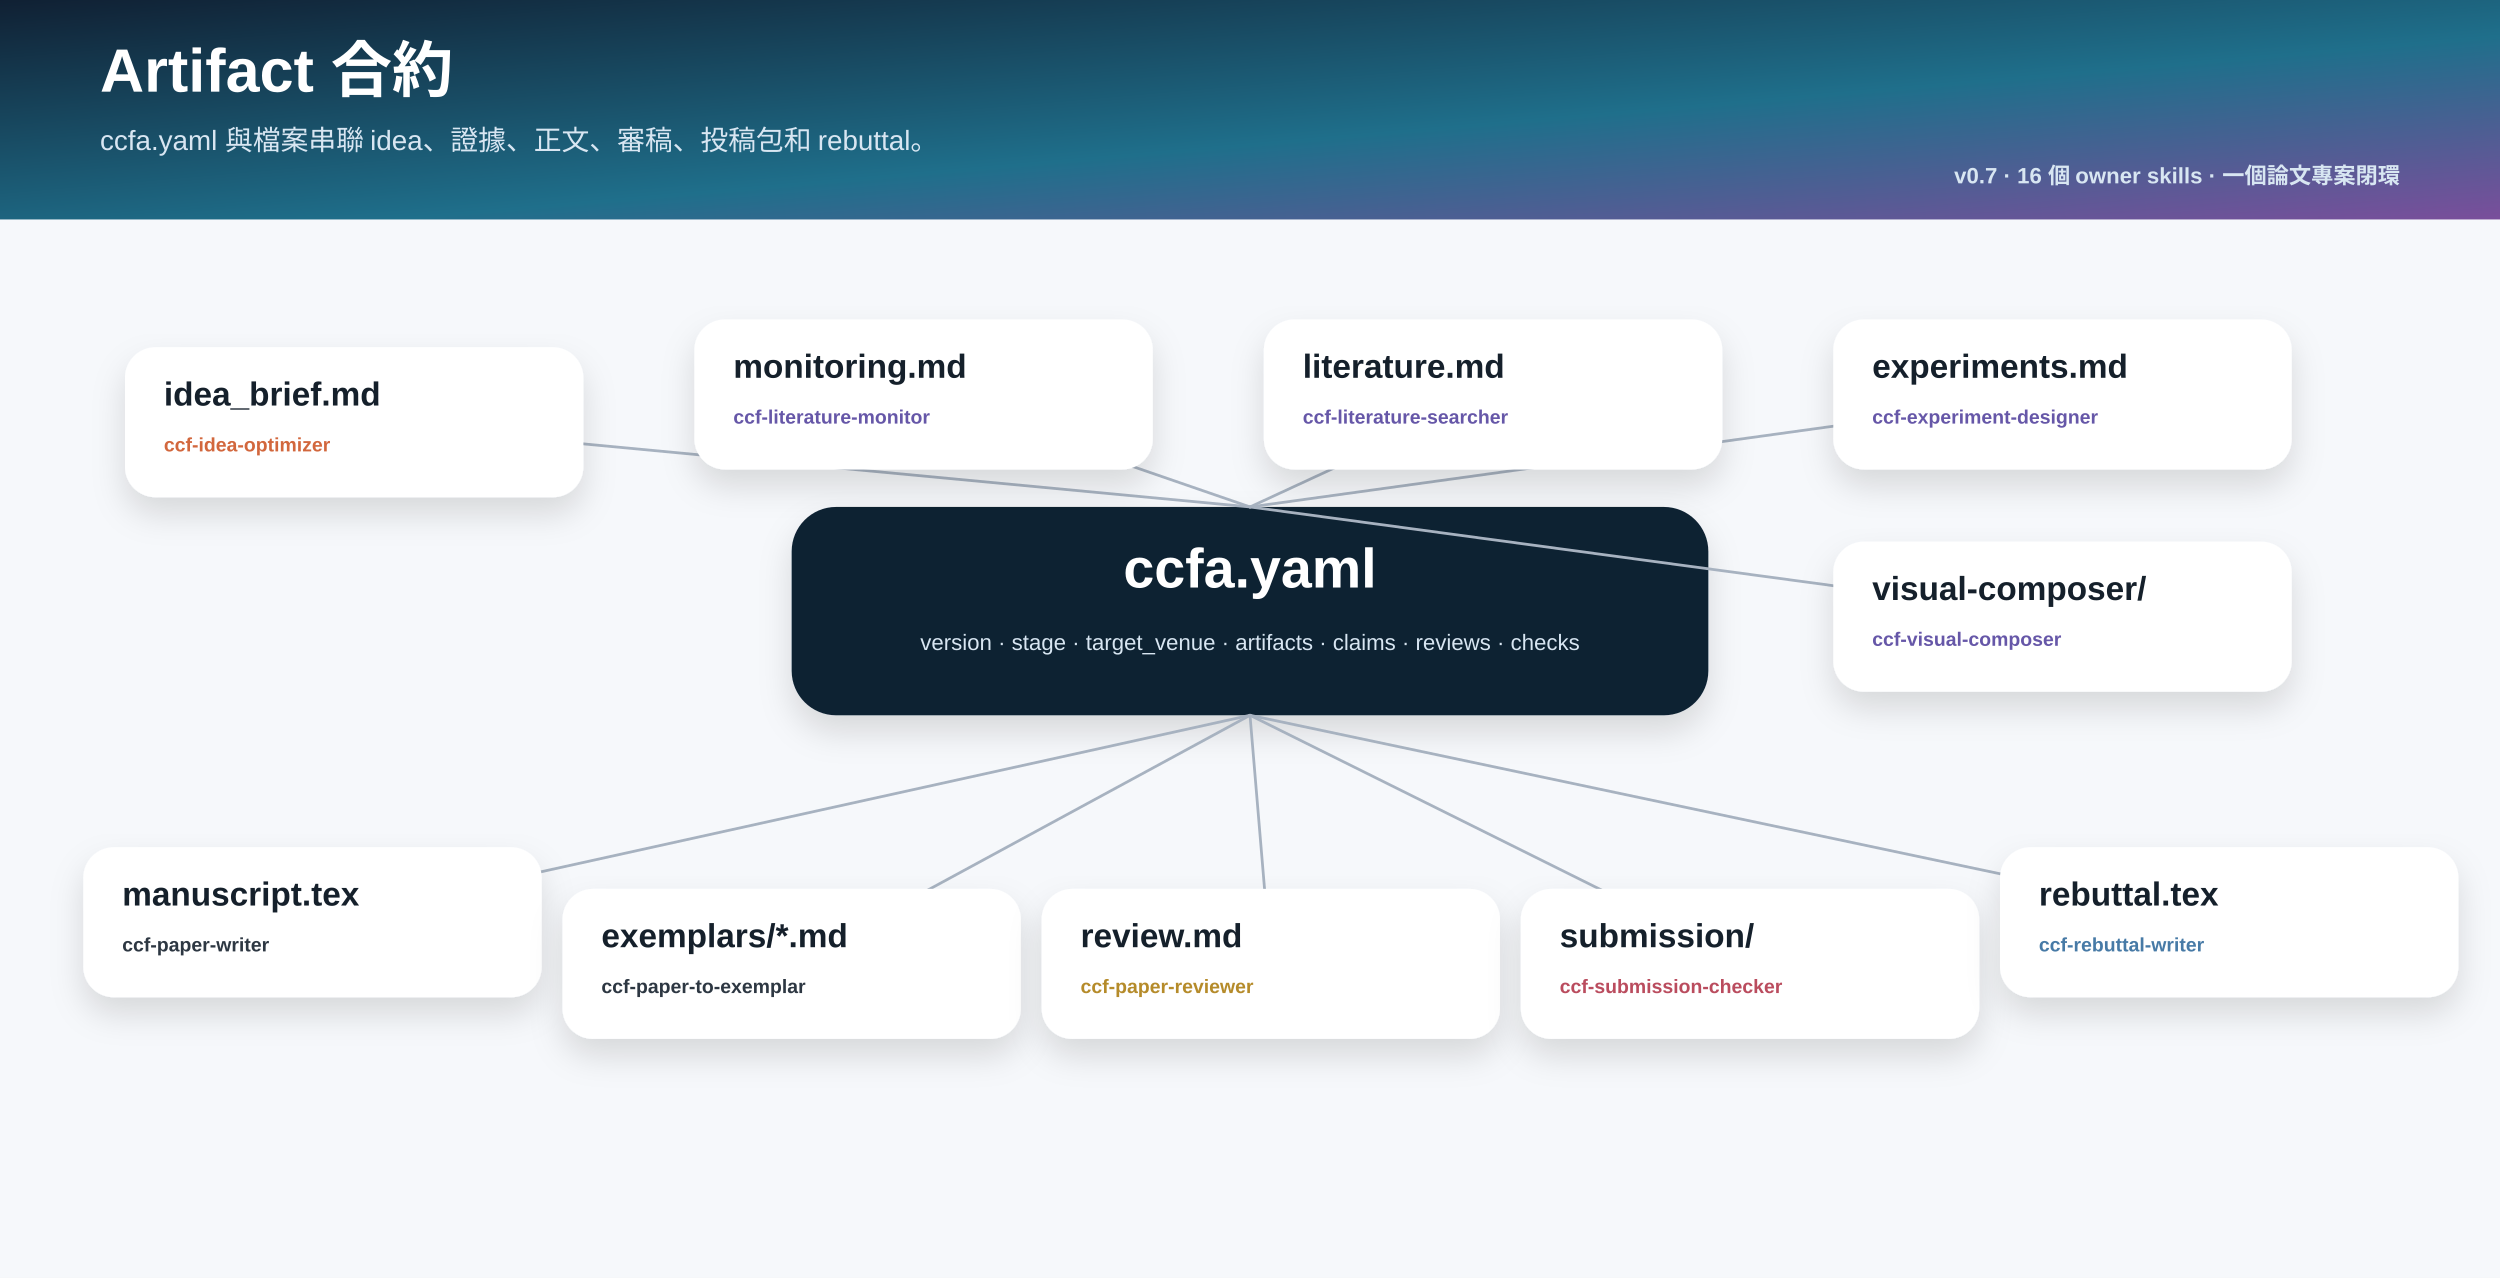
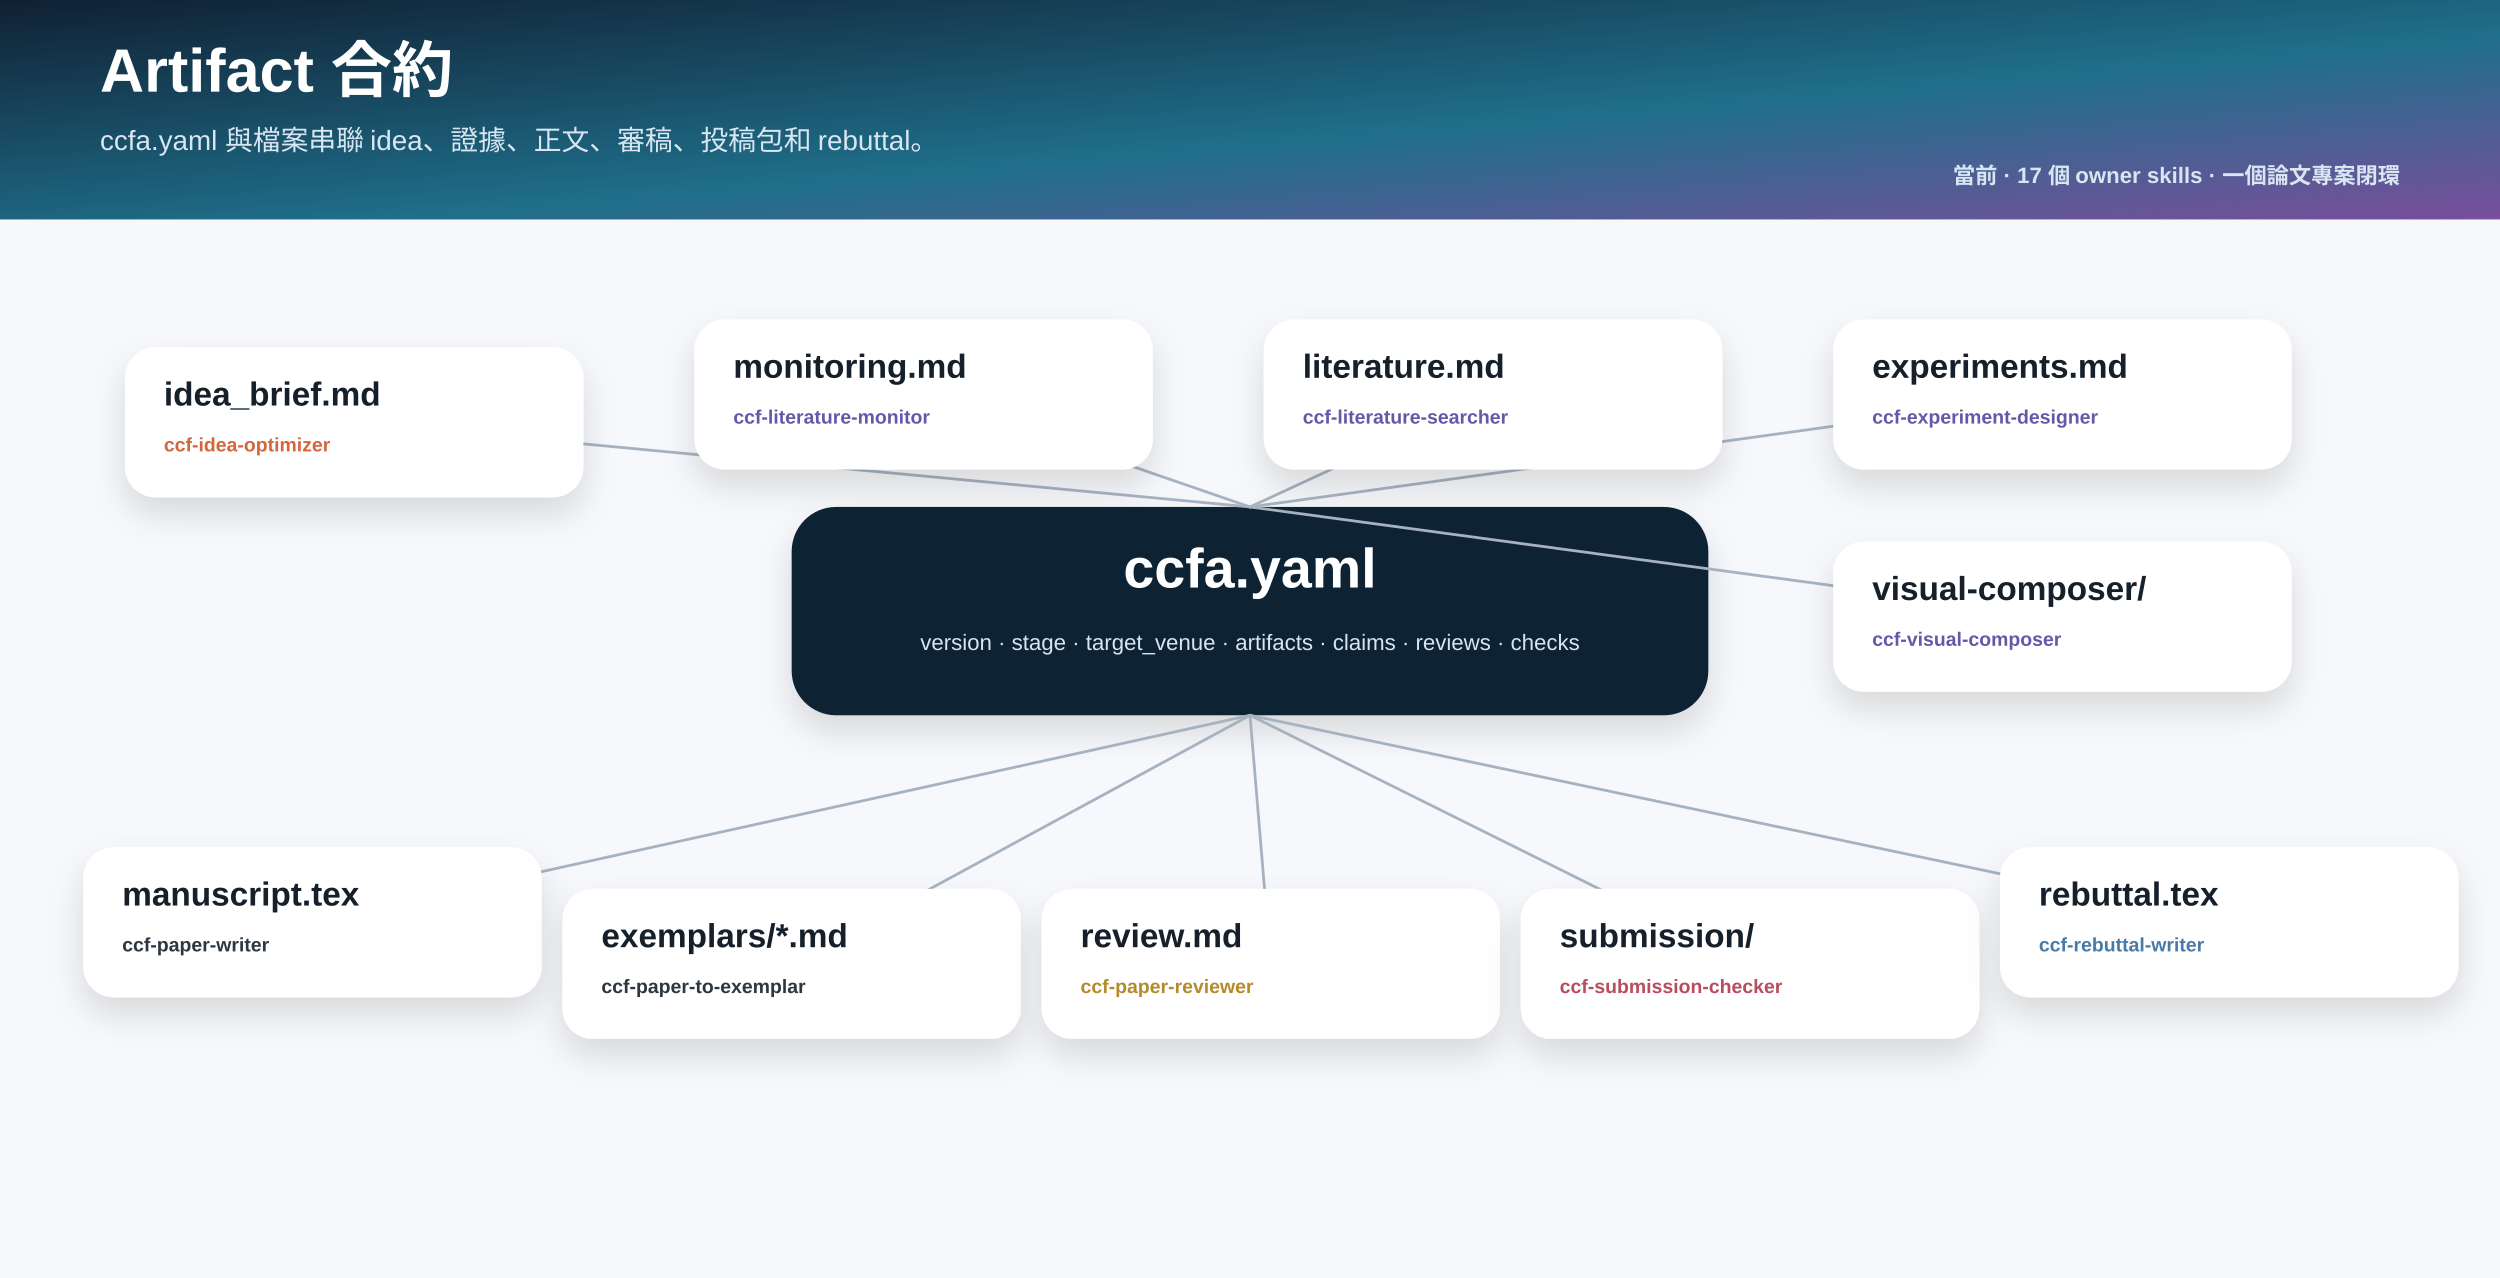
<svg xmlns="http://www.w3.org/2000/svg" width="1800" height="920" viewBox="0 0 1800 920">
  <defs>
    <linearGradient id="header" x1="0" y1="0" x2="1" y2="1">
      <stop offset="0" stop-color="#102033" />
      <stop offset="0.58" stop-color="#1F6F8B" />
      <stop offset="1" stop-color="#7A4E9B" />
    </linearGradient>
    <filter id="shadow" x="-20%" y="-20%" width="140%" height="160%">
      <feDropShadow dx="0" dy="12" stdDeviation="12" flood-color="#0B1826" flood-opacity="0.13" />
    </filter>
    <marker id="arrow" markerWidth="13" markerHeight="13" refX="11" refY="6.5" orient="auto">
      <path d="M2,2 L11,6.5 L2,11 Z" fill="#7B8794" />
    </marker>
  </defs>
  <style>text{font-family:Microsoft JhengHei, Segoe UI, Arial, sans-serif;dominant-baseline:auto} .mono{font-family:Consolas,Menlo,monospace}</style>
  <rect x="0" y="0" width="1800" height="920" rx="0" fill="#F6F8FB" stroke="none" stroke-width="2" />
  <rect x="0" y="0" width="1800" height="158" rx="0" fill="url(#header)" stroke="none" stroke-width="2" />
  <text x="72" y="66" font-size="44" font-weight="850" fill="#FFFFFF" text-anchor="start">Artifact 合約</text>
  <text x="72" y="108" font-size="20" font-weight="500" fill="#D8E6F2" text-anchor="start">ccfa.yaml 與檔案串聯 idea、證據、正文、審稿、投稿包和 rebuttal。</text>
-   <text x="1728" y="132" font-size="16" font-weight="650" fill="#D8E6F2" text-anchor="end">v0.7 · 16 個 owner skills · 一個論文專案閉環</text>
+   <text x="1728" y="132" font-size="16" font-weight="650" fill="#D8E6F2" text-anchor="end">當前 · 17 個 owner skills · 一個論文專案閉環</text>
  <rect x="570" y="365" width="660" height="150" rx="32" fill="#102033" stroke="none" stroke-width="2" filter="url(#shadow)" />
  <text x="900" y="423" font-size="40" font-weight="860" fill="#FFFFFF" text-anchor="middle">ccfa.yaml</text>
  <text x="900" y="468" font-size="16" font-weight="520" fill="#D8E6F2" text-anchor="middle">version · stage · target_venue · artifacts · claims · reviews · checks</text>
  <line x1="900" y1="365" x2="255" y2="304" stroke="#A7B2C0" stroke-width="2" stroke-linecap="round" marker-end="url(#arrow)" />
  <line x1="900" y1="365" x2="665" y2="284" stroke="#A7B2C0" stroke-width="2" stroke-linecap="round" marker-end="url(#arrow)" />
  <line x1="900" y1="365" x2="1075" y2="284" stroke="#A7B2C0" stroke-width="2" stroke-linecap="round" marker-end="url(#arrow)" />
  <line x1="900" y1="365" x2="1485" y2="284" stroke="#A7B2C0" stroke-width="2" stroke-linecap="round" marker-end="url(#arrow)" />
  <line x1="900" y1="365" x2="1485" y2="444" stroke="#A7B2C0" stroke-width="2" stroke-linecap="round" marker-end="url(#arrow)" />
  <line x1="900" y1="515" x2="225" y2="664" stroke="#A7B2C0" stroke-width="2" stroke-linecap="round" marker-end="url(#arrow)" />
  <line x1="900" y1="515" x2="570" y2="694" stroke="#A7B2C0" stroke-width="2" stroke-linecap="round" marker-end="url(#arrow)" />
  <line x1="900" y1="515" x2="915" y2="694" stroke="#A7B2C0" stroke-width="2" stroke-linecap="round" marker-end="url(#arrow)" />
  <line x1="900" y1="515" x2="1260" y2="694" stroke="#A7B2C0" stroke-width="2" stroke-linecap="round" marker-end="url(#arrow)" />
  <line x1="900" y1="515" x2="1605" y2="664" stroke="#A7B2C0" stroke-width="2" stroke-linecap="round" marker-end="url(#arrow)" />
  <rect x="90" y="250" width="330" height="108" rx="22" fill="#FFFFFF" stroke="none" stroke-width="2" filter="url(#shadow)" />
  <text x="118" y="292" font-size="24" font-weight="820" fill="#15202B" text-anchor="start">idea_brief.md</text>
  <text x="118" y="325" font-size="14" font-weight="650" fill="#D2673D" text-anchor="start">ccf-idea-optimizer</text>
  <rect x="500" y="230" width="330" height="108" rx="22" fill="#FFFFFF" stroke="none" stroke-width="2" filter="url(#shadow)" />
  <text x="528" y="272" font-size="24" font-weight="820" fill="#15202B" text-anchor="start">monitoring.md</text>
  <text x="528" y="305" font-size="14" font-weight="650" fill="#6657A8" text-anchor="start">ccf-literature-monitor</text>
  <rect x="910" y="230" width="330" height="108" rx="22" fill="#FFFFFF" stroke="none" stroke-width="2" filter="url(#shadow)" />
  <text x="938" y="272" font-size="24" font-weight="820" fill="#15202B" text-anchor="start">literature.md</text>
  <text x="938" y="305" font-size="14" font-weight="650" fill="#6657A8" text-anchor="start">ccf-literature-searcher</text>
  <rect x="1320" y="230" width="330" height="108" rx="22" fill="#FFFFFF" stroke="none" stroke-width="2" filter="url(#shadow)" />
  <text x="1348" y="272" font-size="24" font-weight="820" fill="#15202B" text-anchor="start">experiments.md</text>
  <text x="1348" y="305" font-size="14" font-weight="650" fill="#6657A8" text-anchor="start">ccf-experiment-designer</text>
  <rect x="1320" y="390" width="330" height="108" rx="22" fill="#FFFFFF" stroke="none" stroke-width="2" filter="url(#shadow)" />
  <text x="1348" y="432" font-size="24" font-weight="820" fill="#15202B" text-anchor="start">visual-composer/</text>
  <text x="1348" y="465" font-size="14" font-weight="650" fill="#6657A8" text-anchor="start">ccf-visual-composer</text>
  <rect x="60" y="610" width="330" height="108" rx="22" fill="#FFFFFF" stroke="none" stroke-width="2" filter="url(#shadow)" />
  <text x="88" y="652" font-size="24" font-weight="820" fill="#15202B" text-anchor="start">manuscript.tex</text>
  <text x="88" y="685" font-size="14" font-weight="650" fill="#2D3742" text-anchor="start">ccf-paper-writer</text>
  <rect x="405" y="640" width="330" height="108" rx="22" fill="#FFFFFF" stroke="none" stroke-width="2" filter="url(#shadow)" />
  <text x="433" y="682" font-size="24" font-weight="820" fill="#15202B" text-anchor="start">exemplars/*.md</text>
  <text x="433" y="715" font-size="14" font-weight="650" fill="#2D3742" text-anchor="start">ccf-paper-to-exemplar</text>
  <rect x="750" y="640" width="330" height="108" rx="22" fill="#FFFFFF" stroke="none" stroke-width="2" filter="url(#shadow)" />
  <text x="778" y="682" font-size="24" font-weight="820" fill="#15202B" text-anchor="start">review.md</text>
  <text x="778" y="715" font-size="14" font-weight="650" fill="#B58B2A" text-anchor="start">ccf-paper-reviewer</text>
  <rect x="1095" y="640" width="330" height="108" rx="22" fill="#FFFFFF" stroke="none" stroke-width="2" filter="url(#shadow)" />
  <text x="1123" y="682" font-size="24" font-weight="820" fill="#15202B" text-anchor="start">submission/</text>
  <text x="1123" y="715" font-size="14" font-weight="650" fill="#BA4C5E" text-anchor="start">ccf-submission-checker</text>
  <rect x="1440" y="610" width="330" height="108" rx="22" fill="#FFFFFF" stroke="none" stroke-width="2" filter="url(#shadow)" />
  <text x="1468" y="652" font-size="24" font-weight="820" fill="#15202B" text-anchor="start">rebuttal.tex</text>
  <text x="1468" y="685" font-size="14" font-weight="650" fill="#477AA6" text-anchor="start">ccf-rebuttal-writer</text>
</svg>
